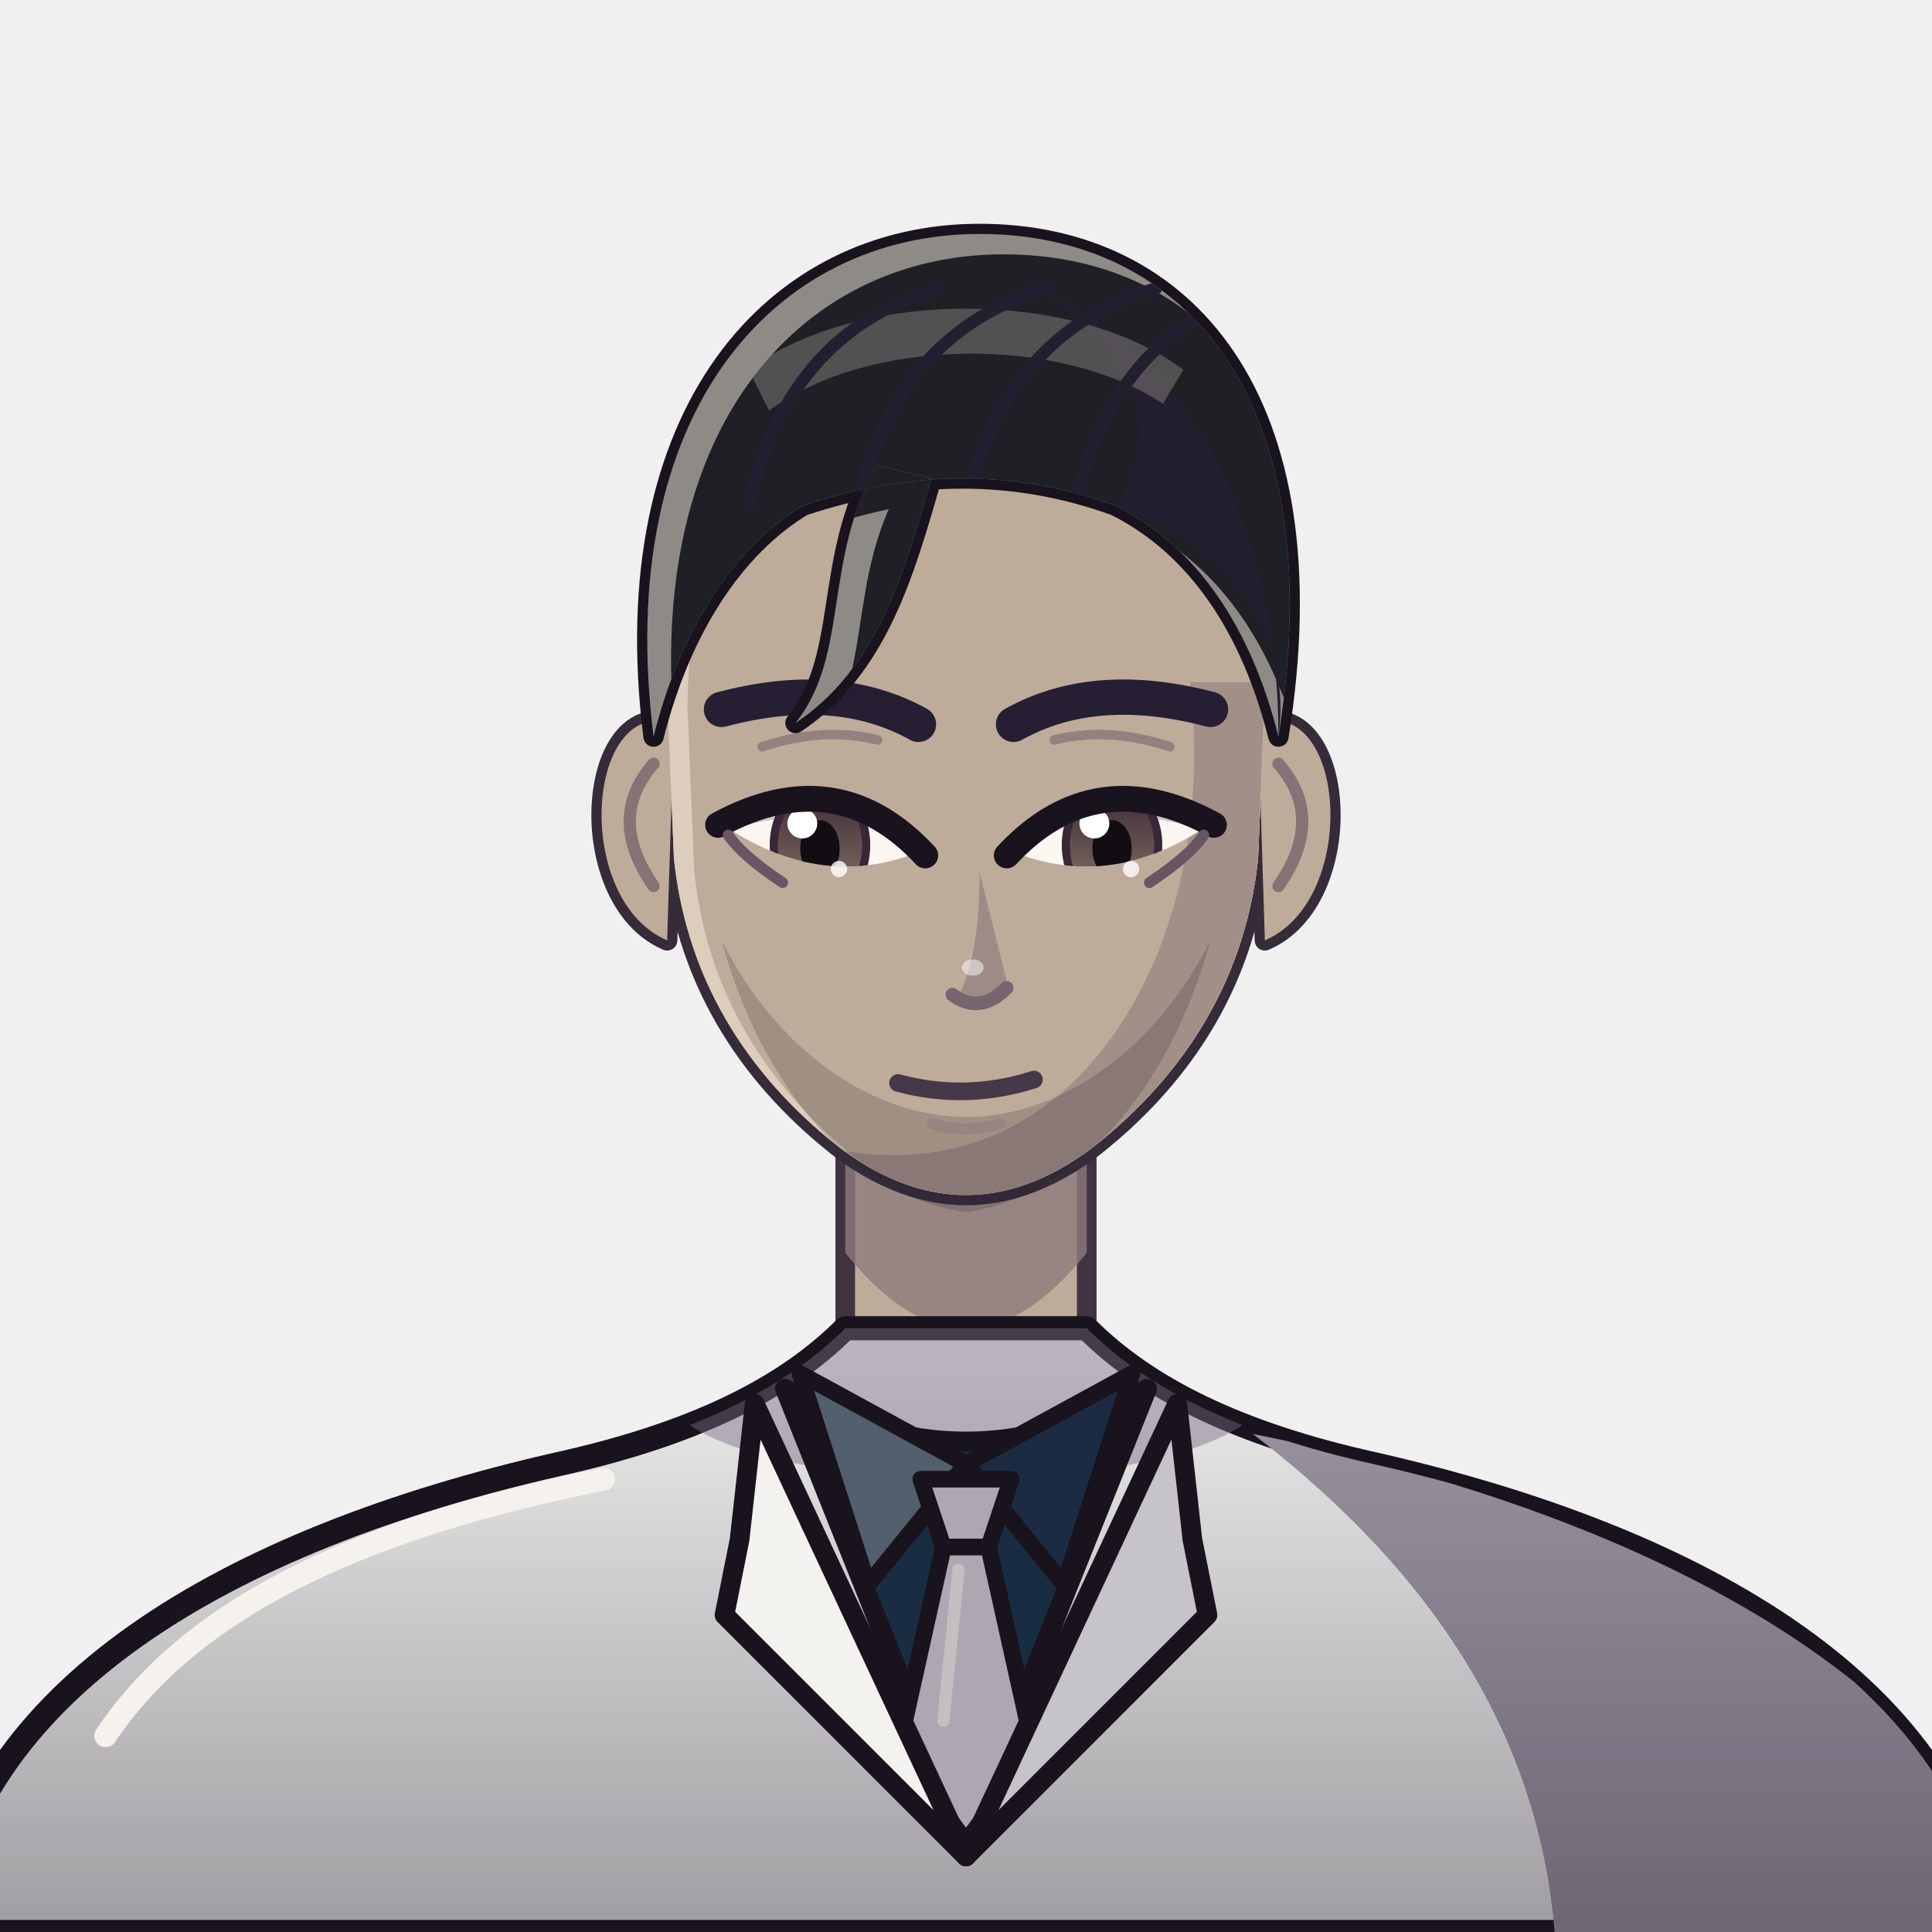
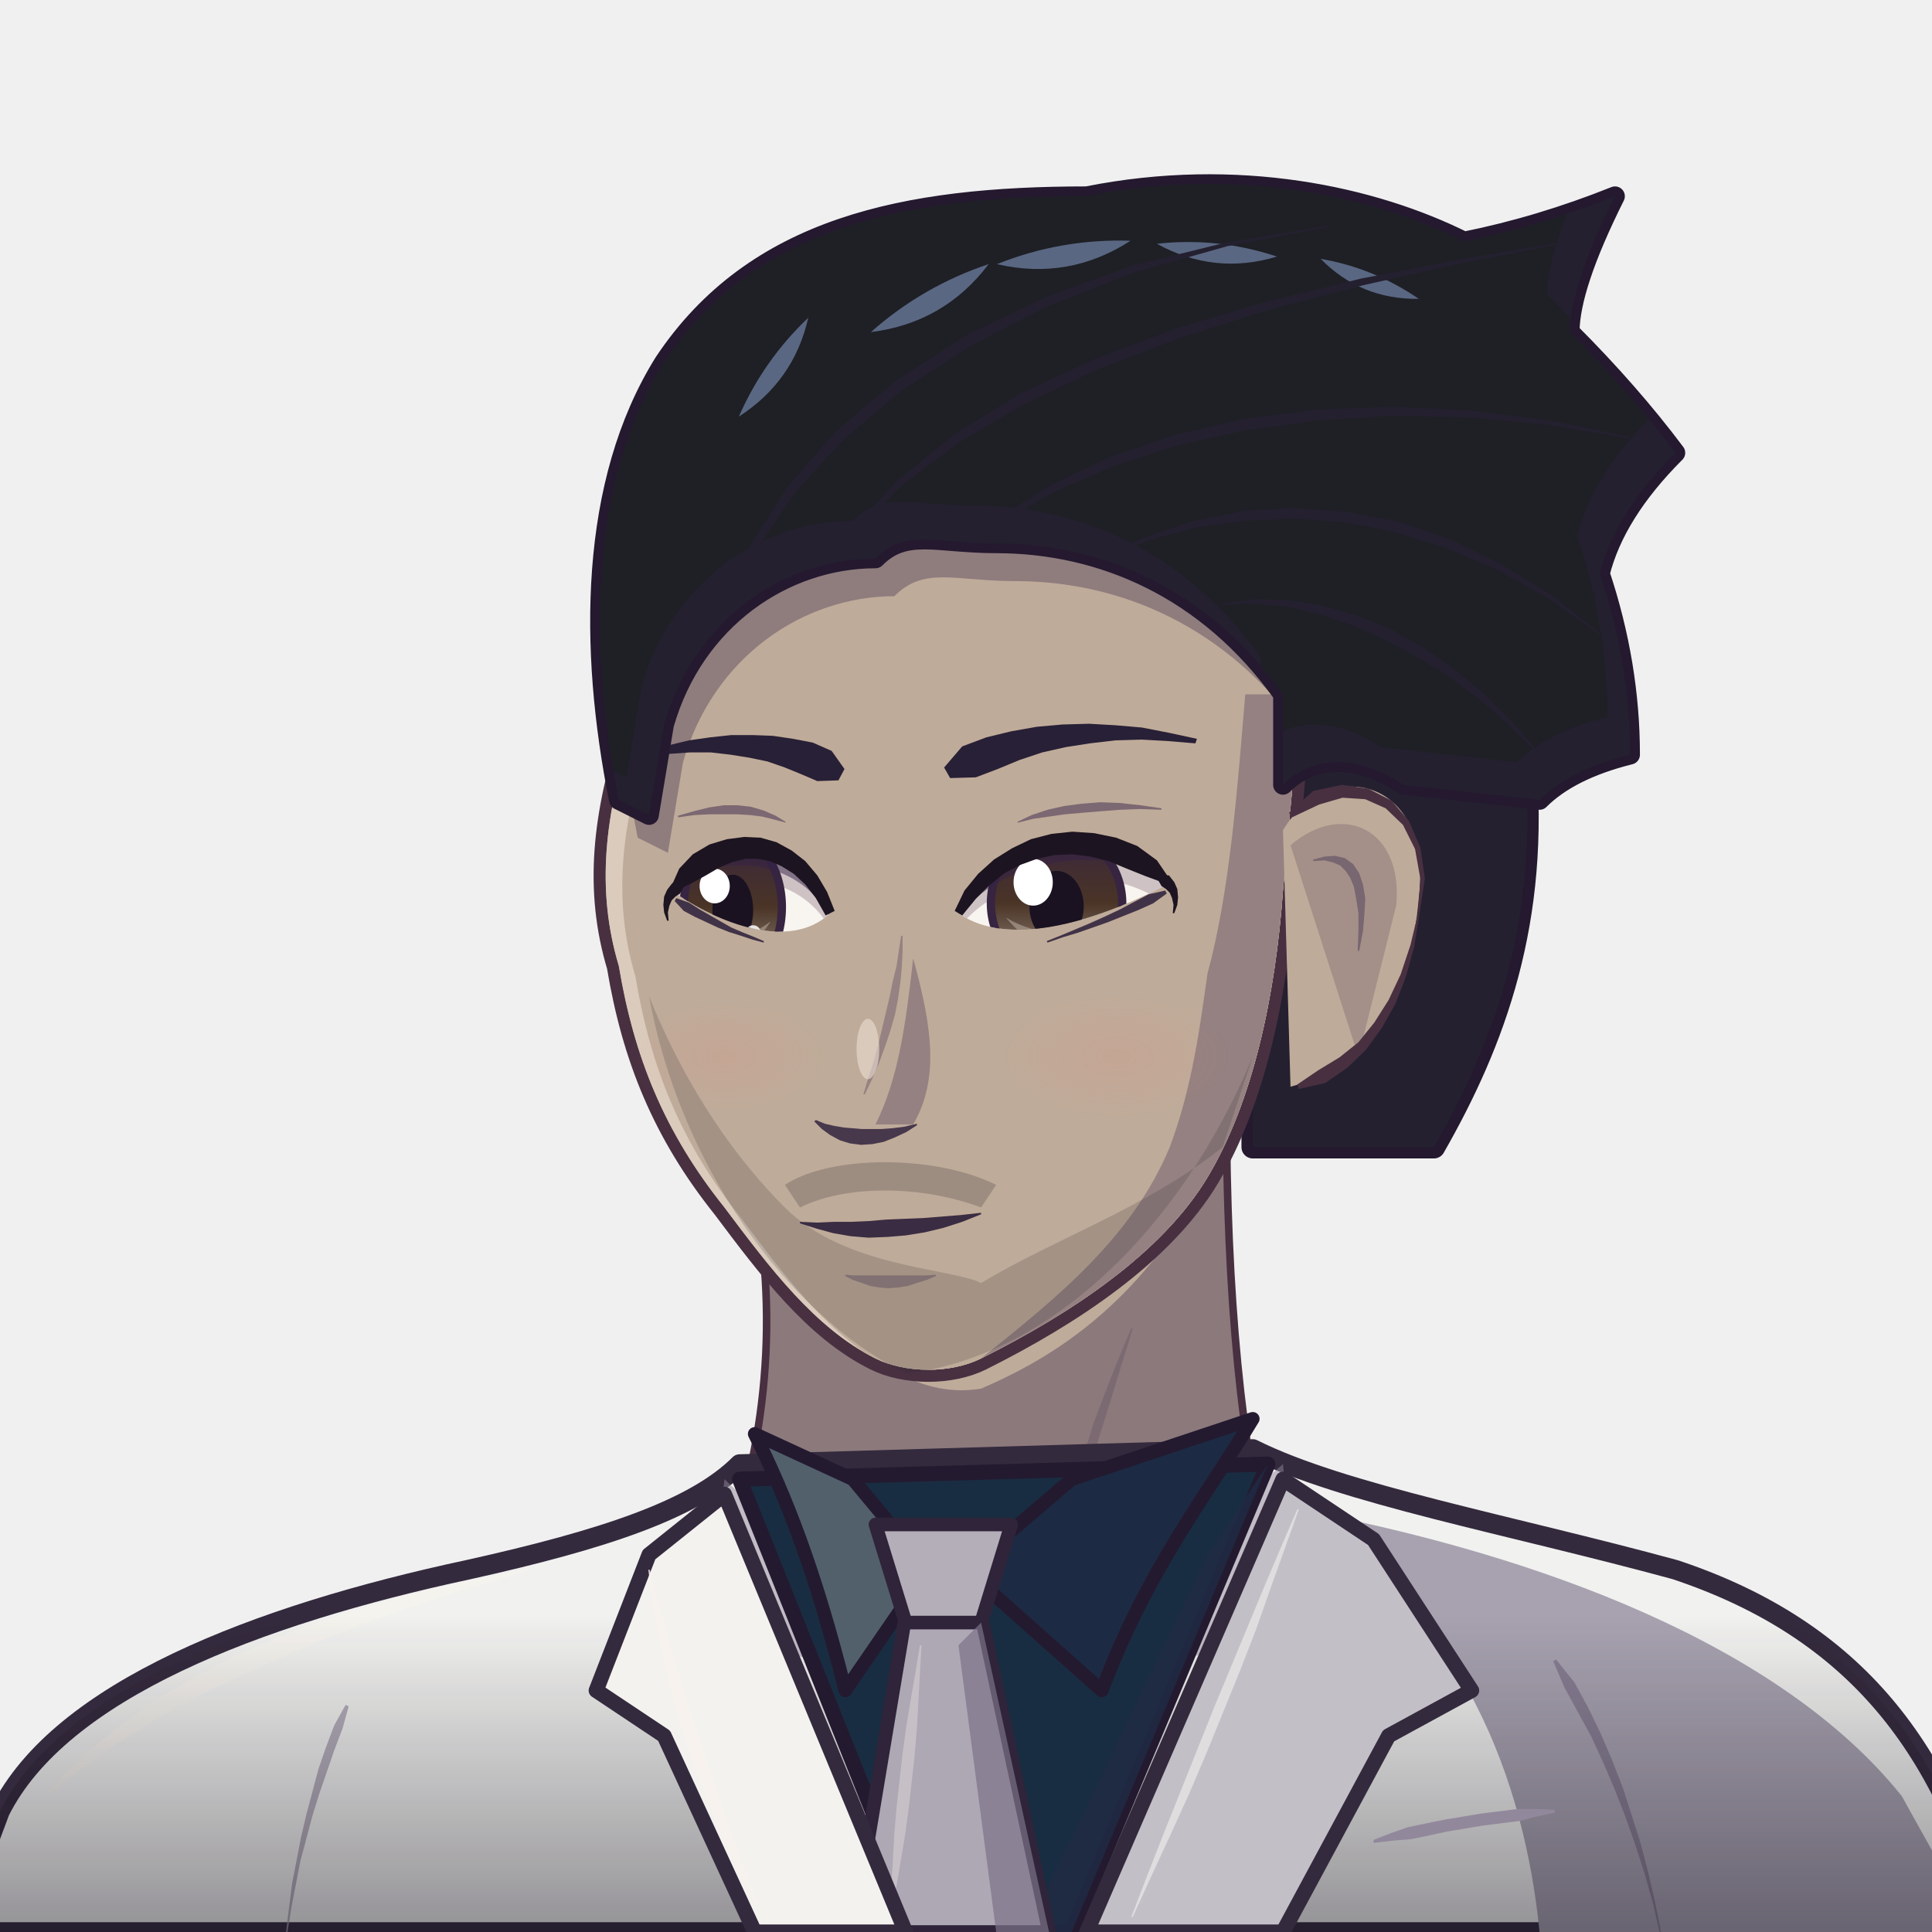
<svg xmlns="http://www.w3.org/2000/svg" width="384" height="384" viewBox="0 0 256 256">
  <defs>
+     <clipPath id="nk_namgunghyuk">
+       <path d="M 100 156 C 104 174 102 192 96 208 L 168 208 C 164 192 162 172 162 146 Z" />
+     </clipPath>
    <clipPath id="cb">
-       <path d="M -8 256 C -4 224 30 204 74 194 C 92 190 104 184 112 176 L 144 176 C 152 184 164 190 182 194 C 226 204 260 224 264 256 Z" />
+       <path d="M -6 256 L 0 240 C 8 224 34 214 62 208 C 80 204 92 200 98 194 L 166 192 C 178 198 200 202 222 208 C 246 216 258 232 264 256 Z" />
    </clipPath>
-     <linearGradient id="bg_fade" x1="0" y1="0" x2="0" y2="1">
-       <stop offset="0" stop-color="#1a1424" stop-opacity="0" />
-       <stop offset="1" stop-color="#1a1424" stop-opacity="0.38" />
+     <linearGradient id="fade" x1="0" y1="0" x2="0" y2="1">
+       <stop offset="0" stop-color="#120e1a" stop-opacity="0" />
+       <stop offset="1" stop-color="#120e1a" stop-opacity="0.42" />
    </linearGradient>
-     <clipPath id="f_namgunghyuk">
-       <path d="M 84 98 C 84 64 104 48 128 48 C 152 48 172 64 172 98 L 171 122 C 169 141 159 155 146 165 Q 128 178 110 165 C 97 155 87 141 85 122 Z" />
+     <clipPath id="fc_namgunghyuk">
+       <path d="M 84 96 C 80 108 79 118 82 128 C 84 140 88 150 96 160 C 102 168 108 176 116 180 C 120 182 126 182 130 180 C 142 174 154 166 160 156 C 166 146 169 132 170 118 L 172 96 C 172 70 150 50 126 50 C 102 50 86 70 84 96 Z" />
    </clipPath>
-     <linearGradient id="ig_namgunghyuk" x1="0" y1="0" x2="0" y2="1">
-       <stop offset="0" stop-color="#3b2835" />
-       <stop offset="1" stop-color="#89786a" />
+     <radialGradient id="bl_namgunghyuk">
+       <stop offset="0" stop-color="#ee7d74" stop-opacity="0.12" />
+       <stop offset="1" stop-color="#ee7d74" stop-opacity="0" />
+     </radialGradient>
+     <clipPath id="e0_namgunghyuk">
+       <path d="M 110 121 C 105.8 110.7 96.1 109.5 89 118 C 95.3 122.5 104.8 126 110 121 Z" />
+     </clipPath>
+     <linearGradient id="ig0_namgunghyuk" x1="0" y1="0" x2="0" y2="1">
+       <stop offset="0" stop-color="#39263e" />
+       <stop offset="0.5" stop-color="#4a3426" />
+       <stop offset="1" stop-color="#a49689" />
    </linearGradient>
-     <clipPath id="e0_namgunghyuk">
-       <path d="M 121 121 Q 109 109 93 117.5 Q 107 126.6 121 121 Z" />
+     <clipPath id="e1_namgunghyuk">
+       <path d="M 127 121 C 132.6 110.7 145.5 108.5 155 117 C 146.6 121.5 134 126 127 121 Z" />
    </clipPath>
-     <clipPath id="e2_namgunghyuk">
-       <path d="M 135 121 Q 147 109 163 117.5 Q 149 126.6 135 121 Z" />
-     </clipPath>
-     <clipPath id="h_namgunghyuk">
-       <path d="M 82 104 C 76 56 100 30 130 30 C 160 30 182 54 174 104 C 170 88 162 76 150 70 Q 128 62 104 70 C 94 76 86 88 82 104 Z" />
-       <path d="M 114.9 64 C 106.9 78 110.9 92 102.9 102 C 114.9 94 118.9 80 122.9 66 Z" />
+     <linearGradient id="ig1_namgunghyuk" x1="0" y1="0" x2="0" y2="1">
+       <stop offset="0" stop-color="#39263e" />
+       <stop offset="0.5" stop-color="#4a3426" />
+       <stop offset="1" stop-color="#a49689" />
+     </linearGradient>
+     <clipPath id="h0_namgunghyuk">
+       <path d="M 82 106 C 78 86 78 64 88 48 C 100 30 120 26 144 26 C 164 22 182 26 194 32 Q 204 30 214 26 Q 208 38 208 44 Q 216 52 222 60 Q 214 68 212 76 Q 216 88 216 100 Q 208 102 204 106 L 186 104 C 180 100 174 100 170 104 L 170 92 C 160 78 146 72 132 72 C 124 72 120 70 116 74 C 104 74 92 82 88 96 L 86 108 Z" />
    </clipPath>
  </defs>
-   <path d="M 112 130 L 112 184 Q 128 196 144 184 L 144 130 Z" fill="#bfab99" stroke="#403441" stroke-width="2.6" stroke-linejoin="round" stroke-linecap="round" />
-   <path d="M 112 140 Q 128 172 144 140 L 144 166 Q 128 186 112 166 Z" fill="#8e7b7b" opacity="0.8" />
-   <path d="M -8 256 C -4 224 30 204 74 194 C 92 190 104 184 112 176 L 144 176 C 152 184 164 190 182 194 C 226 204 260 224 264 256 Z" fill="#f1f1ef" stroke="#18131d" stroke-width="3.2" stroke-linejoin="round" stroke-linecap="round" />
+   <g fill="#24192f" stroke="#24192f" stroke-width="3" stroke-linejoin="round">
+     <path d="M 166 98 L 202 100 C 204 122 198 138 190 152 L 166 152 Z" />
+   </g>
+   <path d="M 166 98 L 202 100 C 204 122 198 138 190 152 L 166 152 Z" fill="#242030" />
+   <path d="M 100 156 C 104 174 102 192 96 208 L 168 208 C 164 192 162 172 162 146 Z" fill="#bfab99" stroke="#483041" stroke-width="2" stroke-linejoin="round" stroke-linecap="round" />
+   <g clip-path="url(#nk_namgunghyuk)">
+     <path d="M 94 150 C 106 174 118 186 130 184 C 144 178 156 168 166 144 L 170 190 C 150 198 118 200 94 194 Z" fill="#8c797c" />
+   </g>
+   <path d="M 149.9 176 L 148.6 179.1 147.3 182.3 146.1 185.4 144.9 188.6 143.9 191.8 142.9 195 142.1 198.3 141.3 201.5 140.6 204.7 139.9 208 140.1 208 141.1 204.9 142.1 201.7 143.1 198.5 144.1 195.4 145.1 192.2 146.1 189 147.1 185.8 148.1 182.5 149.1 179.3 150.1 176 Z" fill="#786670" opacity="0.8" />
+   <path d="M -6 256 L 0 240 C 8 224 34 214 62 208 C 80 204 92 200 98 194 L 166 192 C 178 198 200 202 222 208 C 246 216 258 232 264 256 Z" fill="#f1f1ef" stroke="#342a3d" stroke-width="2.6" stroke-linejoin="round" stroke-linecap="round" />
  <g clip-path="url(#cb)">
-     <path d="M 166 190 C 206 198 244 214 262 240 L 266 256 L 206 256 C 204 232 192 210 166 190 Z" fill="#9f98a6" />
-     <ellipse cx="128" cy="184" rx="40" ry="12" fill="#7c7287" opacity="0.45" />
-     <rect x="0" y="176" width="256" height="80" fill="url(#bg_fade)" />
+     <path d="M 172 200 C 204 206 236 218 252 238 L 262 256 L 204 256 C 202 236 194 214 172 200 Z" fill="#a8a2b0" />
+     <path d="M 96 196 C 114 214 150 212 170 194 L 172 214 C 150 226 112 226 94 214 Z" fill="#92889c" opacity="0.5" />
  </g>
-   <path d="M 14 230 C 26 212 50 202 80 196" fill="none" stroke="#f5f2ed" stroke-width="3" stroke-linejoin="round" stroke-linecap="round" />
-   <path d="M 104 184 L 128 244 L 152 184 Q 128 198 104 184 Z" fill="#192d42" stroke="#18131d" stroke-width="2.6" stroke-linejoin="round" stroke-linecap="round" />
-   <path d="M 106 182 L 115 210 L 128 194 Z" fill="#525f6c" stroke="#18131d" stroke-width="2.2" stroke-linejoin="round" stroke-linecap="round" />
-   <path d="M 150 182 L 141 210 L 128 194 Z" fill="#1c2b42" stroke="#18131d" stroke-width="2.2" stroke-linejoin="round" stroke-linecap="round" />
-   <path d="M 122 196 L 134 196 L 131 205 L 125 205 Z" fill="#ada7b2" stroke="#18131d" stroke-width="2.2" stroke-linejoin="round" stroke-linecap="round" />
-   <path d="M 125 205 L 131 205 L 137 232 L 128 244 L 119 232 Z" fill="#ada7b2" stroke="#18131d" stroke-width="2.2" stroke-linejoin="round" stroke-linecap="round" />
-   <path d="M 127 208 L 125 228" fill="none" stroke="#c6bfc2" stroke-width="1.6" stroke-linejoin="round" stroke-linecap="round" />
-   <path d="M 100 186 L 128 246 L 96 214 L 98 204 Z" fill="#f3f2ee" stroke="#18131d" stroke-width="2.6" stroke-linejoin="round" stroke-linecap="round" />
-   <path d="M 156 186 L 128 246 L 160 214 L 158 204 Z" fill="#c6c3c9" stroke="#18131d" stroke-width="2.6" stroke-linejoin="round" stroke-linecap="round" />
-   <g transform="matrix(0.9 0 0 0.9 12.8 4)">
-     <g fill="#362b39" stroke="#362b39" stroke-width="3" stroke-linejoin="round">
-       <path d="M 85 102 C 72 98 70 128 84 134 Z" />
-       <path d="M 171 102 C 184 98 186 128 172 134 Z" />
-       <path d="M 84 98 C 84 64 104 48 128 48 C 152 48 172 64 172 98 L 171 122 C 169 141 159 155 146 165 Q 128 178 110 165 C 97 155 87 141 85 122 Z" />
+   <path d="M 6.1 238.1 L 10.6 234.5 15.4 231.1 20.7 227.8 26.4 224.7 32.6 221.7 39.1 218.8 46.1 215.9 53.6 213.2 61.6 210.6 70 208.1 70 207.9 61.3 209.6 53.1 211.6 45.4 213.9 38.2 216.4 31.4 219.3 25.2 222.5 19.6 226 14.5 229.7 9.9 233.7 5.9 237.9 Z" fill="#f5f3ee" />
+   <path d="M 205.8 220.1 L 207.3 223.6 209.1 226.9 210.9 230.2 212.5 233.7 214 237.2 215.4 240.8 216.7 244.5 217.9 248.2 219 252.1 219.9 256 220.1 256 219.3 252 218.4 248.1 217.4 244.3 216.2 240.5 215 236.8 213.6 233.2 212.1 229.7 210.4 226.2 208.6 222.9 206.2 219.9 Z" fill="#887e93" />
+   <path d="M 45.8 225.9 L 44.3 228.6 43.2 231.5 42.2 234.4 41.4 237.4 40.6 240.4 39.9 243.4 39.3 246.5 38.7 249.6 38.3 252.8 37.9 256 38.1 256 38.6 252.8 39.2 249.7 39.8 246.6 40.6 243.6 41.4 240.6 42.3 237.7 43.3 234.8 44.3 231.9 45.4 229 46.2 226.1 Z" fill="#a59dac" opacity="0.8" />
+   <g clip-path="url(#cb)">
+     <rect x="0" y="214" width="256" height="42" fill="url(#fade)" />
+   </g>
+   <path d="M 98 196 L 122 256 L 142 256 L 168 194 Z" fill="#192d42" stroke="#231a30" stroke-width="2" stroke-linejoin="round" stroke-linecap="round" />
+   <path d="M 142 256 L 168 194 L 160 206 L 136 256 Z" fill="#1f2a44" opacity="0.8" />
+   <path d="M 100 190 C 104 198 108 208 112 224 L 123 208 L 113 196 Z" fill="#52606c" stroke="#231a30" stroke-width="1.8" stroke-linejoin="round" stroke-linecap="round" />
+   <path d="M 166 188 C 160 198 152 208 146 224 L 128 208 L 142 196 Z" fill="#1c2b43" stroke="#231a30" stroke-width="1.8" stroke-linejoin="round" stroke-linecap="round" />
+   <path d="M 120 214 L 130 214 L 139 256 L 113 256 Z" fill="#aea8b5" stroke="#2f2439" stroke-width="1.8" stroke-linejoin="round" stroke-linecap="round" />
+   <path d="M 116 202 L 134 202 L 130 215 L 120 215 Z" fill="#b4aeb9" stroke="#2f2439" stroke-width="1.8" stroke-linejoin="round" stroke-linecap="round" />
+   <path d="M 121.9 218 L 121.3 221.6 120.7 225.1 120.1 228.7 119.6 232.3 119.2 235.9 118.8 239.5 118.5 243.1 118.3 246.7 118.1 250.4 117.9 254 118.1 254 118.7 250.4 119.3 246.9 119.9 243.3 120.4 239.7 120.8 236.1 121.2 232.5 121.5 228.9 121.7 225.3 121.9 221.6 122.1 218 Z" fill="#c6c0c6" />
+   <path d="M 130 215 L 139 256 L 132 256 L 127 218 Z" fill="#7c7289" opacity="0.7" />
+   <path d="M 96 198 L 120 256 L 100 256 L 88 230 L 79 224 L 86 206 Z" fill="#f3f2ef" stroke="#342a3d" stroke-width="2" stroke-linejoin="round" stroke-linecap="round" />
+   <path d="M 170 196 L 144 256 L 170 256 L 184 230 L 195 224 L 182 204 Z" fill="#c3bfc7" stroke="#342a3d" stroke-width="2" stroke-linejoin="round" stroke-linecap="round" />
+   <path d="M 171.9 200 L 169.7 205.1 167.5 210.3 165.3 215.6 163.1 220.9 160.9 226.2 158.7 231.7 156.5 237.2 154.3 242.7 152.1 248.3 149.9 254 150.1 254 152.6 248.5 155.1 243.1 157.6 237.6 159.9 232.2 162.1 226.8 164.3 221.4 166.4 216 168.3 210.6 170.2 205.3 172.1 200 Z" fill="#f4f2ee" opacity="0.6" />
+   <path d="M 85.9 208 L 86.5 212.5 87.3 217 88.3 221.6 89.5 226.2 90.9 230.8 92.5 235.4 94.3 240 96.4 244.7 98.6 249.4 100.9 254 101.1 254 99.2 249.1 97.4 244.3 95.7 239.5 94.1 234.8 92.6 230.2 91.1 225.7 89.7 221.2 88.4 216.7 87.2 212.3 86.1 208 Z" fill="#f7f3ee" opacity="0.8" />
+   <path d="M 182 244.2 L 184.5 243.9 187 243.7 189.4 243.2 191.7 242.7 194.1 242.3 196.5 241.9 198.9 241.6 201.3 241.3 203.6 240.7 206 240.2 206 239.8 203.6 239.7 201.1 239.7 198.7 240 196.3 240.3 193.9 240.7 191.5 241.1 189 241.6 186.6 242.1 184.3 242.9 182 243.8 Z" fill="#92889c" />
+   <g fill="#483041" stroke="#483041" stroke-width="3.2" stroke-linejoin="round">
+     <path d="M 84 96 C 80 108 79 118 82 128 C 84 140 88 150 96 160 C 102 168 108 176 116 180 C 120 182 126 182 130 180 C 142 174 154 166 160 156 C 166 146 169 132 170 118 L 172 96 C 172 70 150 50 126 50 C 102 50 86 70 84 96 Z" />
+   </g>
+   <path d="M 84 96 C 80 108 79 118 82 128 C 84 140 88 150 96 160 C 102 168 108 176 116 180 C 120 182 126 182 130 180 C 142 174 154 166 160 156 C 166 146 169 132 170 118 L 172 96 C 172 70 150 50 126 50 C 102 50 86 70 84 96 Z" fill="#bfab99" />
+   <g clip-path="url(#fc_namgunghyuk)">
+     <path d="M 84 96 C 80 108 79 118 82 128 C 84 140 88 150 96 160 C 102 168 108 176 116 180 C 120 182 126 182 130 180 C 142 174 154 166 160 156 C 166 146 169 132 170 118 L 172 96 C 172 70 150 50 126 50 C 102 50 86 70 84 96 Z" fill="#dacbbc" />
+     <g transform="translate(2.2 1.4)">
+       <path d="M 84 96 C 80 108 79 118 82 128 C 84 140 88 150 96 160 C 102 168 108 176 116 180 C 120 182 126 182 130 180 C 142 174 154 166 160 156 C 166 146 169 132 170 118 L 172 96 C 172 70 150 50 126 50 C 102 50 86 70 84 96 Z" fill="#bfab99" />
    </g>
-     <g>
-       <path d="M 85 102 C 72 98 70 128 84 134 Z" fill="#bfab99" />
-       <path d="M 171 102 C 184 98 186 128 172 134 Z" fill="#bfab99" />
-       <path d="M 84 98 C 84 64 104 48 128 48 C 152 48 172 64 172 98 L 171 122 C 169 141 159 155 146 165 Q 128 178 110 165 C 97 155 87 141 85 122 Z" fill="#bfab99" />
-     </g>
-     <g clip-path="url(#f_namgunghyuk)">
-       <path d="M 84 98 C 84 64 104 48 128 48 C 152 48 172 64 172 98 L 171 122 C 169 141 159 155 146 165 Q 128 178 110 165 C 97 155 87 141 85 122 Z" fill="#dccdbd" />
-       <g transform="translate(3 2)">
-         <path d="M 84 98 C 84 64 104 48 128 48 C 152 48 172 64 172 98 L 171 122 C 169 141 159 155 146 165 Q 128 178 110 165 C 97 155 87 141 85 122 Z" fill="#bfab99" />
-       </g>
-       <path d="M 172 96 L 171 122 C 169 141 159 155 146 165 Q 128 178 110 165 C 128 168 142 160 151 146 C 160 132 163 114 161 96 Z" fill="#857376" opacity="0.5" />
-     </g>
-     <path d="M 82 108 Q 75 116 82 126" fill="none" stroke="#857376" stroke-width="1.8" stroke-linejoin="round" stroke-linecap="round" />
-     <path d="M 174 108 Q 181 116 174 126" fill="none" stroke="#857376" stroke-width="1.8" stroke-linejoin="round" stroke-linecap="round" />
-     <path d="M 92 134 C 98 156 112 172 128 174 C 144 172 158 156 164 134 C 156 150 142 160 128 160 C 114 160 100 150 92 134 Z" fill="#21202b" opacity="0.2" />
-     <path d="M 121 121 Q 109 109 93 117.5 Q 107 126.6 121 121 Z" fill="#fbf7f0" />
-     <g clip-path="url(#e0_namgunghyuk)">
-       <path d="M 121 109 L 93 109 L 93 117.8 Q 107 113.4 121 117.8 Z" fill="#857376" opacity="0.35" />
-       <ellipse cx="106.5" cy="120" rx="6.8" ry="8.8" fill="url(#ig_namgunghyuk)" stroke="#392737" stroke-width="1.2" />
-       <ellipse cx="106.5" cy="120.5" rx="2.9" ry="4.2" fill="#120d12" />
-     </g>
-     <circle cx="103.9" cy="116.8" r="2.2" fill="#ffffff" />
-     <circle cx="109.3" cy="123.5" r="1.2" fill="#ffffff" opacity="0.8" />
-     <path d="M 122 121.5 Q 109 107.5 91.5 117" fill="none" stroke="#18131d" stroke-width="3.8" stroke-linejoin="round" stroke-linecap="round" />
-     <path d="M 101 125.5 Q 95 121.5 93 118.5" fill="none" stroke="#685665" stroke-width="1.6" stroke-linejoin="round" stroke-linecap="round" />
-     <path d="M 115 104.5 Q 107 102.5 98 105.5" fill="none" stroke="#94817f" stroke-width="1.4" stroke-linejoin="round" stroke-linecap="round" />
-     <path d="M 121 102.2 Q 109 95.5 92 100" fill="none" stroke="#261f34" stroke-width="5.2" stroke-linejoin="round" stroke-linecap="round" />
-     <path d="M 135 121 Q 147 109 163 117.5 Q 149 126.6 135 121 Z" fill="#fbf7f0" />
-     <g clip-path="url(#e2_namgunghyuk)">
-       <path d="M 135 109 L 163 109 L 163 117.8 Q 149 113.4 135 117.8 Z" fill="#857376" opacity="0.35" />
-       <ellipse cx="149.5" cy="120" rx="6.8" ry="8.8" fill="url(#ig_namgunghyuk)" stroke="#392737" stroke-width="1.2" />
-       <ellipse cx="149.5" cy="120.5" rx="2.9" ry="4.2" fill="#120d12" />
-     </g>
-     <circle cx="146.9" cy="116.8" r="2.2" fill="#ffffff" />
-     <circle cx="152.3" cy="123.5" r="1.2" fill="#ffffff" opacity="0.8" />
-     <path d="M 134 121.5 Q 147 107.5 164.5 117" fill="none" stroke="#18131d" stroke-width="3.8" stroke-linejoin="round" stroke-linecap="round" />
-     <path d="M 155 125.5 Q 161 121.5 163 118.5" fill="none" stroke="#685665" stroke-width="1.6" stroke-linejoin="round" stroke-linecap="round" />
-     <path d="M 141 104.5 Q 149 102.5 158 105.5" fill="none" stroke="#94817f" stroke-width="1.4" stroke-linejoin="round" stroke-linecap="round" />
-     <path d="M 135 102.2 Q 147 95.5 164 100" fill="none" stroke="#261f34" stroke-width="5.2" stroke-linejoin="round" stroke-linecap="round" />
-     <path d="M 130 124 L 134 140 Q 131 144 127 142 Q 130 136 130 124 Z" fill="#7e6c72" opacity="0.5" />
-     <path d="M 126 142 Q 130 145 134 141" fill="none" stroke="#76646e" stroke-width="2" stroke-linejoin="round" stroke-linecap="round" />
-     <ellipse cx="129" cy="138" rx="1.6" ry="1.2" fill="#ffffff" opacity="0.5" />
-     <path d="M 118 155 Q 128 157.7 138 154.5" fill="none" stroke="#463849" stroke-width="2.6" stroke-linejoin="round" stroke-linecap="round" />
-     <path d="M 123 161 Q 128 162.5 133 161" fill="none" stroke="#968481" stroke-width="1.6" stroke-linejoin="round" stroke-linecap="round" />
-     <g fill="#18131d" stroke="#18131d" stroke-width="3" stroke-linejoin="round">
-       <path d="M 82 104 C 76 56 100 30 130 30 C 160 30 182 54 174 104 C 170 88 162 76 150 70 Q 128 62 104 70 C 94 76 86 88 82 104 Z" />
-       <path d="M 114.9 64 C 106.9 78 110.9 92 102.9 102 C 114.9 94 118.9 80 122.9 66 Z" />
-     </g>
-     <g>
-       <path d="M 82 104 C 76 56 100 30 130 30 C 160 30 182 54 174 104 C 170 88 162 76 150 70 Q 128 62 104 70 C 94 76 86 88 82 104 Z" fill="#1e2025" />
-       <path d="M 114.9 64 C 106.9 78 110.9 92 102.9 102 C 114.9 94 118.9 80 122.9 66 Z" fill="#1e2025" />
-     </g>
-     <g clip-path="url(#h_namgunghyuk)">
-       <path d="M 82 104 C 76 56 100 30 130 30 C 160 30 182 54 174 104 C 170 88 162 76 150 70 Q 128 62 104 70 C 94 76 86 88 82 104 Z" fill="#8e8b86" />
-       <path d="M 114.9 64 C 106.9 78 110.9 92 102.9 102 C 114.9 94 118.9 80 122.9 66 Z" fill="#8e8b86" />
-       <g transform="translate(3.5 3)">
-         <path d="M 82 104 C 76 56 100 30 130 30 C 160 30 182 54 174 104 C 170 88 162 76 150 70 Q 128 62 104 70 C 94 76 86 88 82 104 Z" fill="#1e2025" />
-         <path d="M 114.9 64 C 106.9 78 110.9 92 102.9 102 C 114.9 94 118.9 80 122.9 66 Z" fill="#1e2025" />
-       </g>
-       <path d="M 150 70 C 168 76 176 90 174 104 C 174 70 158 44 134 36 C 152 44 158 58 150 70 Z" fill="#241f30" />
-       <path d="M 96 50 C 112 38 144 38 160 50 L 157 55 C 142 45 114 45 99 56 Z" fill="#8e8b86" opacity="0.45" />
-       <path d="M 96 70 C 100 52 110 42 124 38" fill="none" stroke="#241f30" stroke-width="1.8" stroke-linejoin="round" stroke-linecap="round" />
-       <path d="M 112 70 C 116 52 126 42 140 38" fill="none" stroke="#241f30" stroke-width="1.8" stroke-linejoin="round" stroke-linecap="round" />
-       <path d="M 128 70 C 132 52 142 42 156 38" fill="none" stroke="#241f30" stroke-width="1.8" stroke-linejoin="round" stroke-linecap="round" />
-       <path d="M 144 70 C 148 52 158 42 172 38" fill="none" stroke="#241f30" stroke-width="1.8" stroke-linejoin="round" stroke-linecap="round" />
+     <path d="M 173 92 L 170 118 C 169 132 166 146 160 156 C 154 166 142 174 130 180 C 140 172 150 164 155 152 C 158 144 159 136 160 129 C 163 118 164 104 165 92 Z" fill="#958181" />
+     <g transform="translate(2.5 5)">
+       <path d="M 82 106 C 78 86 78 64 88 48 C 100 30 120 26 144 26 C 164 22 182 26 194 32 Q 204 30 214 26 Q 208 38 208 44 Q 216 52 222 60 Q 214 68 212 76 Q 216 88 216 100 Q 208 102 204 106 L 186 104 C 180 100 174 100 170 104 L 170 92 C 160 78 146 72 132 72 C 124 72 120 70 116 74 C 104 74 92 82 88 96 L 86 108 Z" fill="#8f7c7d" />
    </g>
  </g>
+   <ellipse cx="96" cy="140" rx="13" ry="7" fill="url(#bl_namgunghyuk)" />
+   <ellipse cx="148" cy="140" rx="15" ry="8" fill="url(#bl_namgunghyuk)" />
+   <path d="M 110 121 C 105.8 110.7 96.1 109.5 89 118 C 95.3 122.5 104.8 126 110 121 Z" fill="#f8f4ef" />
+   <g clip-path="url(#e0_namgunghyuk)">
+     <path d="M 110 120 C 105.8 110.7 96.1 109.5 89 117 L 89 121 C 96.1 114.5 105.8 115.7 110 123 Z" fill="#ab99a1" opacity="0.55" />
+     <ellipse cx="97.1" cy="120.2" rx="6.5" ry="9.4" fill="url(#ig0_namgunghyuk)" stroke="#372441" stroke-width="1.1" />
+     <path d="M 92 122.1 Q 97.1 130.1 102.1 122.1 Q 97.1 126 92 122.1 Z" fill="#baada1" opacity="0.55" />
+     <ellipse cx="97.1" cy="120.6" rx="2.7" ry="4.7" fill="#1a1221" />
+     <path d="M 110 112 L 89 109 L 89 117.5 C 96.1 112.7 105.8 113.9 110 121.5 Z" fill="#342245" opacity="0.5" />
+     <ellipse cx="94.7" cy="117.4" rx="2" ry="2.3" fill="#ffffff" />
+     <circle cx="99.8" cy="123.6" r="1" fill="#ffffff" opacity="0.85" />
+   </g>
+   <path d="M 110.6 120.7 L 109.6 118.2 108.3 116 106.7 114.1 104.9 112.7 102.9 111.6 100.8 111 98.6 110.9 96.3 111.2 94 111.9 91.8 113.2 90 115.1 88.8 117.8 89.2 118.2 91.7 117 93.7 115.9 95.4 114.9 97.1 114.2 98.8 113.8 100.4 113.8 102 114.1 103.6 114.8 105.2 115.8 106.7 117.2 108.1 119 109.4 121.3 Z" fill="#1c1420" />
+   <path d="M 90.4 116.9 L 89.1 117 88.4 117.9 88 118.8 87.9 119.9 88 120.9 88.4 122 88.6 122 88.5 120.9 88.7 120 89 119.3 89.5 118.8 90.1 118.4 90.6 117.5 Z" fill="#1c1420" />
+   <path d="M 89.4 119.4 L 90.6 120.7 92.1 121.5 93.6 122.2 95.1 122.9 96.6 123.5 98.2 124 99.7 124.5 101.2 124.9 101.2 124.7 99.8 124.1 98.3 123.5 96.9 122.9 95.5 122.1 94.1 121.3 92.7 120.5 91.3 119.6 89.6 119 Z" fill="#413347" />
+   <path d="M 104.1 108.9 L 102.8 108.1 101.2 107.4 99.5 106.9 97.7 106.7 95.9 106.7 93.9 107 91.9 107.5 89.8 108.1 89.9 108.3 92 108 94 107.9 95.9 107.9 97.7 107.9 99.4 108 101 108.2 102.6 108.6 104.1 109 Z" fill="#7b6872" />
+   <path d="M 127 121 C 132.6 110.7 145.5 108.5 155 117 C 146.6 121.5 134 126 127 121 Z" fill="#f8f4ef" />
+   <g clip-path="url(#e1_namgunghyuk)">
+     <path d="M 127 120 C 132.6 110.7 145.5 108.5 155 116 L 155 120 C 145.5 113.5 132.6 115.7 127 123 Z" fill="#ab99a1" opacity="0.55" />
+     <ellipse cx="140" cy="119.7" rx="8.7" ry="9.4" fill="url(#ig1_namgunghyuk)" stroke="#372441" stroke-width="1.1" />
+     <path d="M 133.3 121.6 Q 140 129.6 146.8 121.6 Q 140 125.5 133.3 121.6 Z" fill="#baada1" opacity="0.55" />
+     <ellipse cx="140" cy="120.1" rx="3.6" ry="4.7" fill="#1a1221" />
+     <path d="M 127 112 L 155 108 L 155 116.5 C 145.5 111.7 132.6 113.9 127 121.5 Z" fill="#342245" opacity="0.5" />
+     <ellipse cx="136.9" cy="116.9" rx="2.6" ry="3.1" fill="#ffffff" />
+     <circle cx="143.7" cy="123.1" r="1.2" fill="#ffffff" opacity="0.85" />
+   </g>
+   <path d="M 127.5 121.3 L 129.3 119.1 131.1 117.3 133.1 115.7 135.2 114.6 137.4 113.8 139.7 113.3 142.1 113.2 144.5 113.5 146.9 114.1 149.3 115.1 151.8 116.1 154.8 117.2 155.2 116.8 153.3 114 150.7 112.1 147.9 111 145 110.4 142.1 110.2 139.3 110.5 136.6 111.2 134.1 112.4 131.7 113.9 129.6 115.8 127.8 118 126.5 120.7 Z" fill="#1c1420" />
+   <path d="M 153.4 116.5 L 153.9 117.4 154.5 117.8 155 118.3 155.3 119 155.5 119.9 155.4 121 155.6 121 156 119.9 156.1 118.9 156 117.8 155.6 116.9 154.9 116 153.6 115.9 Z" fill="#1c1420" />
+   <path d="M 154.4 118 L 152.2 118.5 150.3 119.5 148.4 120.5 146.5 121.4 144.5 122.3 142.6 123.1 140.7 123.9 138.7 124.7 138.8 124.9 140.8 124.2 142.8 123.6 144.8 122.9 146.8 122.2 148.8 121.4 150.8 120.6 152.8 119.7 154.6 118.4 Z" fill="#413347" />
+   <path d="M 134.9 109 L 136.9 108.5 139 108.2 141.1 107.9 143.4 107.7 145.8 107.5 148.4 107.3 151.1 107.2 153.9 107.3 153.9 107.1 151.1 106.7 148.4 106.4 145.8 106.3 143.3 106.5 141 106.8 138.8 107.3 136.7 108 134.8 108.9 Z" fill="#7b6872" />
+   <path d="M 121 127 C 123.5 136 124.5 143 121 149 L 116 149 C 119 143 120 136 121 127 Z" fill="#958181" />
+   <path d="M 119.4 124 L 119.1 126 118.8 128 118.3 130 117.9 132 117.4 134.1 116.9 136.2 116.4 138.3 115.8 140.5 115.1 142.7 114.4 145 114.6 145 115.6 142.9 116.5 140.8 117.3 138.6 118 136.5 118.6 134.4 119 132.3 119.3 130.2 119.5 128.1 119.6 126 119.6 124 Z" fill="#847177" opacity="0.7" />
+   <path d="M 107.9 148.6 L 108.9 149.6 110 150.4 111.3 151.1 112.6 151.5 114.1 151.7 115.6 151.6 117.1 151.3 118.6 150.7 120.1 150 121.5 149.1 121.5 148.9 119.8 149.3 118.2 149.5 116.8 149.6 115.4 149.6 114.2 149.6 113 149.5 111.8 149.4 110.6 149.2 109.3 148.9 108.1 148.4 Z" fill="#47384c" />
+   <ellipse cx="115" cy="139" rx="1.5" ry="4" fill="#ece0d3" opacity="0.6" />
+   <path d="M 106 162.1 L 108.2 162.8 110.4 163.4 112.7 163.8 115.1 164 117.6 163.9 120 163.7 122.5 163.3 125 162.7 127.5 161.9 130 160.9 130 160.7 127.3 161 124.8 161.2 122.3 161.4 119.8 161.5 117.4 161.6 115.1 161.8 112.8 161.9 110.5 161.9 108.3 162 106 161.9 Z" fill="#3a2c42" />
+   <path d="M 112 169.1 L 113 169.6 114.2 170 115.3 170.4 116.5 170.6 117.7 170.7 119 170.6 120.3 170.4 121.5 170 122.8 169.6 124 169.1 124 168.9 122.6 169 121.4 169 120.1 169 118.9 169 117.8 169 116.6 169 115.5 169 114.3 169 113.2 169 112 168.9 Z" fill="#958181" />
+   <path d="M 86 132 C 90 154 104 174 120 182 C 138 180 156 164 166 140 L 162 152 C 152 160 140 164 130 170 C 126 168 112 168 104 160 C 96 152 90 142 86 132 Z" fill="#26262d" opacity="0.18" />
+   <path d="M 104 157 C 110 153 124 153 132 157 L 130 160 C 122 157 112 157 106 160 Z" fill="#26262d" opacity="0.22" />
+   <path d="M 111.9 101.9 L 110.2 99.5 107.7 98.4 105.1 97.9 102.4 97.5 99.7 97.4 96.9 97.4 94.1 97.7 91.3 98.1 88.4 98.8 85.4 99.6 85.6 100.2 88.6 99.9 91.4 99.7 94.2 99.7 96.8 100 99.3 100.4 101.7 100.9 104 101.7 106.2 102.6 108.3 103.5 111.1 103.4 Z" fill="#282036" />
+   <path d="M 125.9 103.1 L 129.3 103 132.2 101.9 135.1 100.7 138.1 99.7 141.2 99 144.4 98.5 147.8 98.1 151.2 98 154.8 98.2 158.4 98.5 158.6 97.9 154.9 97.1 151.3 96.4 147.8 96.1 144.3 95.9 140.8 96 137.4 96.3 134 96.9 130.7 97.7 127.5 98.9 125.1 101.7 Z" fill="#282036" />
+   <path d="M 170 110 C 176 100 190 103 188 119 C 187 131 182 141 171 144 Z" fill="#bfab99" />
+   <path d="M 171 112 C 178 106 186 110 185 120 L 180 140 Z" fill="#988482" opacity="0.7" />
+   <path d="M 171.2 108.3 L 174.8 106.6 177.9 105.7 180.9 105.9 183.6 107.1 185.9 109.3 187.5 112.5 188.2 116.4 187.9 121 188.1 121 188.8 116.4 188.2 112.3 186.7 108.8 184.4 106.1 181.3 104.5 177.8 104 174 104.8 170.8 107.7 Z" fill="#483041" />
+   <path d="M 187.9 121 L 186.9 125.2 185.6 129.1 184 132.5 182.1 135.5 180 138.1 177.5 140.1 174.7 141.8 171.9 143.7 172.1 144.3 175.6 143.5 178.5 141.5 181 139.1 183.1 136.2 184.9 133 186.3 129.4 187.4 125.4 188.1 121 Z" fill="#483041" />
+   <path d="M 174 114.1 L 175.5 114 176.7 114.3 177.6 114.7 178.3 115.4 178.9 116.3 179.4 117.5 179.7 119.1 180 121 180 123.3 179.9 126 180.1 126 180.6 123.4 180.8 121 180.9 119 180.6 117.2 180.1 115.7 179.3 114.5 178.2 113.7 176.9 113.4 175.5 113.5 174 113.9 Z" fill="#786670" />
+   <g fill="#24192f" stroke="#24192f" stroke-width="2.6" stroke-linejoin="round">
+     <path d="M 82 106 C 78 86 78 64 88 48 C 100 30 120 26 144 26 C 164 22 182 26 194 32 Q 204 30 214 26 Q 208 38 208 44 Q 216 52 222 60 Q 214 68 212 76 Q 216 88 216 100 Q 208 102 204 106 L 186 104 C 180 100 174 100 170 104 L 170 92 C 160 78 146 72 132 72 C 124 72 120 70 116 74 C 104 74 92 82 88 96 L 86 108 Z" />
+   </g>
+   <g clip-path="url(#h0_namgunghyuk)">
+     <path d="M 82 106 C 78 86 78 64 88 48 C 100 30 120 26 144 26 C 164 22 182 26 194 32 Q 204 30 214 26 Q 208 38 208 44 Q 216 52 222 60 Q 214 68 212 76 Q 216 88 216 100 Q 208 102 204 106 L 186 104 C 180 100 174 100 170 104 L 170 92 C 160 78 146 72 132 72 C 124 72 120 70 116 74 C 104 74 92 82 88 96 L 86 108 Z" fill="#242030" />
+     <g transform="translate(-3 -5)">
+       <path d="M 82 106 C 78 86 78 64 88 48 C 100 30 120 26 144 26 C 164 22 182 26 194 32 Q 204 30 214 26 Q 208 38 208 44 Q 216 52 222 60 Q 214 68 212 76 Q 216 88 216 100 Q 208 102 204 106 L 186 104 C 180 100 174 100 170 104 L 170 92 C 160 78 146 72 132 72 C 124 72 120 70 116 74 C 104 74 92 82 88 96 L 86 108 Z" fill="#1e2025" />
+     </g>
+     <path d="M 97.9 55.2 Q 105.2 50.5 107.1 42.1 Q 101.2 47.7 97.9 55.2 Z" fill="#606f8d" opacity="0.9" />
+     <path d="M 115.4 44 Q 125.1 42.8 131 35 Q 122.3 37.9 115.4 44 Z" fill="#606f8d" opacity="0.9" />
+     <path d="M 132.1 35 Q 141.6 37.2 149.8 31.9 Q 140.6 31.6 132.1 35 Z" fill="#606f8d" opacity="0.9" />
+     <path d="M 153.3 32.3 Q 160.9 36.5 169.2 34 Q 161.4 31.4 153.3 32.3 Z" fill="#606f8d" opacity="0.9" />
+     <path d="M 175 34.3 Q 180.3 39.7 188 39.6 Q 182 35.5 175 34.3 Z" fill="#606f8d" opacity="0.9" />
+     <path d="M 94.1 90 L 96.3 81.3 100.1 73 105.3 65.3 111.8 58.2 119.7 51.6 128.8 45.7 139 40.5 150.3 36.1 162.7 32.6 176 30.1 176 29.9 162.6 32.1 150 35.2 138.5 39.4 128.1 44.4 118.8 50.4 110.8 57.1 104.3 64.6 99.2 72.6 95.8 81.1 93.9 90 Z" fill="#242030" />
+     <path d="M 108.1 78 L 113.1 70.8 119.5 64.3 127.1 58.6 135.8 53.5 145.5 48.9 156.3 44.8 168 41.1 180.6 37.8 194 34.8 208 32.1 208 31.9 193.9 34.3 180.4 36.9 167.7 40 155.9 43.5 145 47.6 135.1 52.2 126.4 57.6 118.9 63.7 112.7 70.4 107.9 78 Z" fill="#242030" />
+     <path d="M 126 74.1 L 132.6 69.2 139.8 65.1 147.7 61.7 156.1 59 165.1 57 174.6 55.7 184.5 55.1 194.7 55.3 205.2 56.3 216 58.1 216 57.9 205.3 55.7 194.8 54.4 184.5 53.9 174.5 54.3 164.9 55.5 155.8 57.6 147.2 60.5 139.4 64.2 132.2 68.7 126 73.9 Z" fill="#242030" />
+     <path d="M 146 74.1 L 152.2 71.6 158.5 69.9 165 69 171.5 68.7 178.2 69.2 184.8 70.5 191.6 72.6 198.4 75.5 205.2 79.3 212 84.1 212 83.9 205.5 78.8 198.8 74.7 192 71.4 185.2 69.1 178.3 67.8 171.5 67.3 164.8 67.7 158.3 69 152 71.1 146 73.9 Z" fill="#242030" />
+     <path d="M 162 80.1 L 166.3 80 170.5 80.4 174.8 81.4 179.1 82.8 183.4 84.7 187.7 87 191.9 89.6 196.1 92.7 200.1 96.2 203.9 100.1 204.1 99.9 200.5 95.8 196.7 92 192.6 88.6 188.4 85.7 184.1 83.3 179.6 81.5 175.1 80.2 170.7 79.5 166.3 79.4 162 79.9 Z" fill="#242030" />
+   </g>
</svg>
